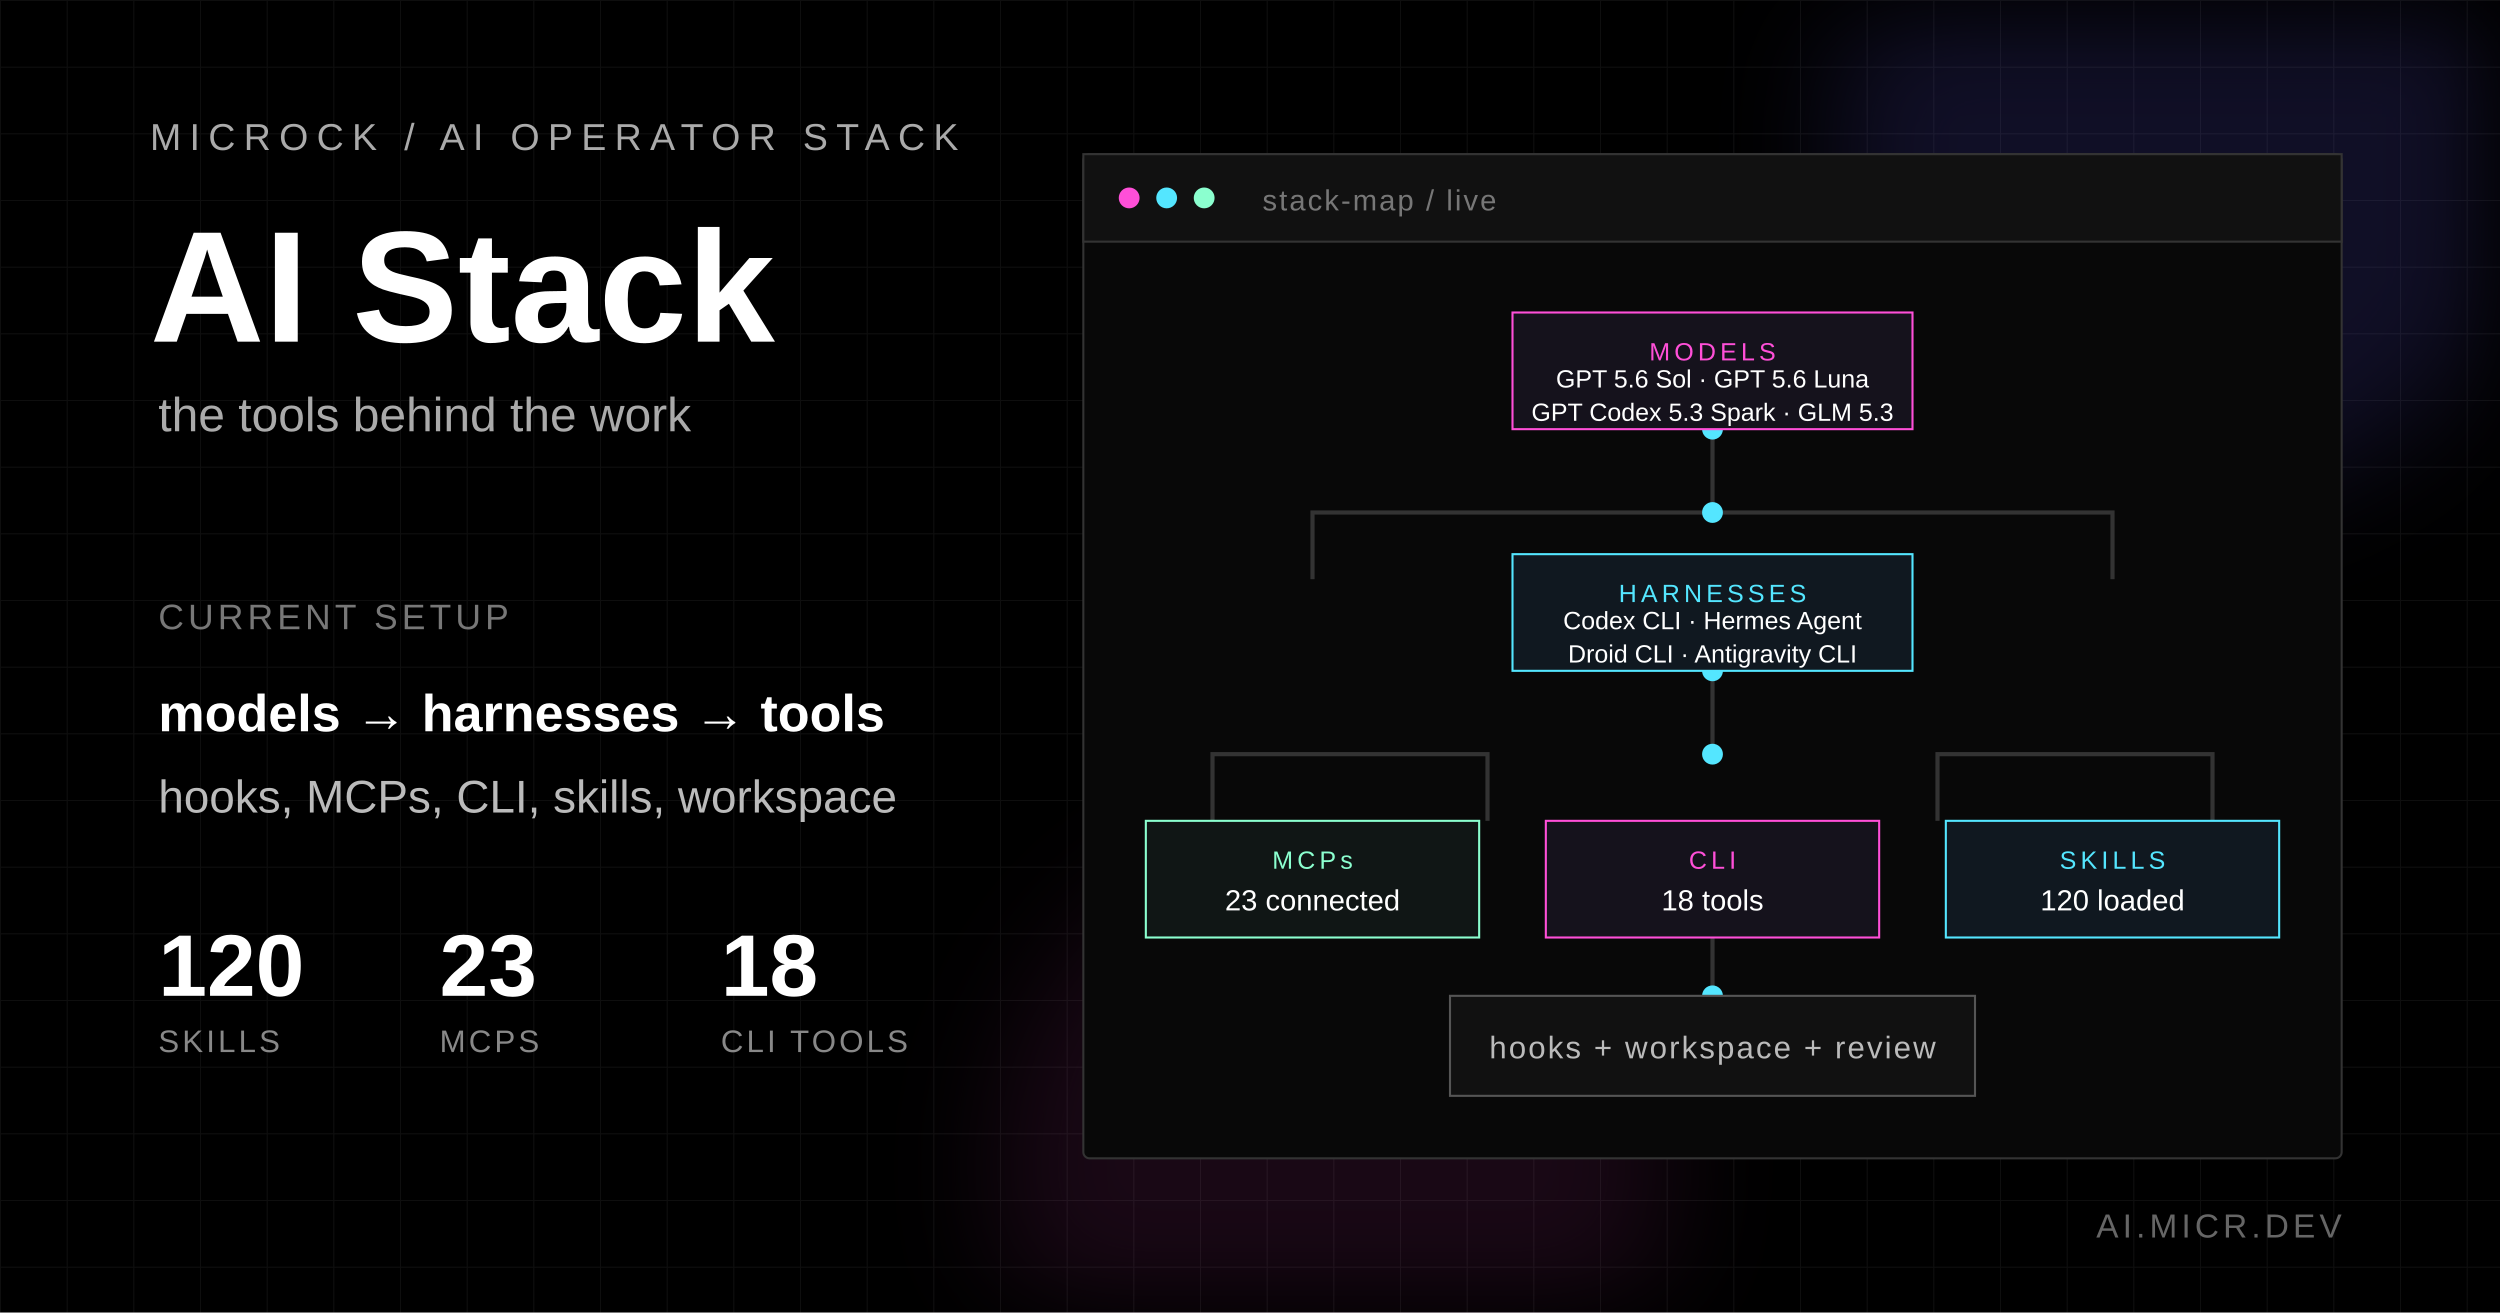
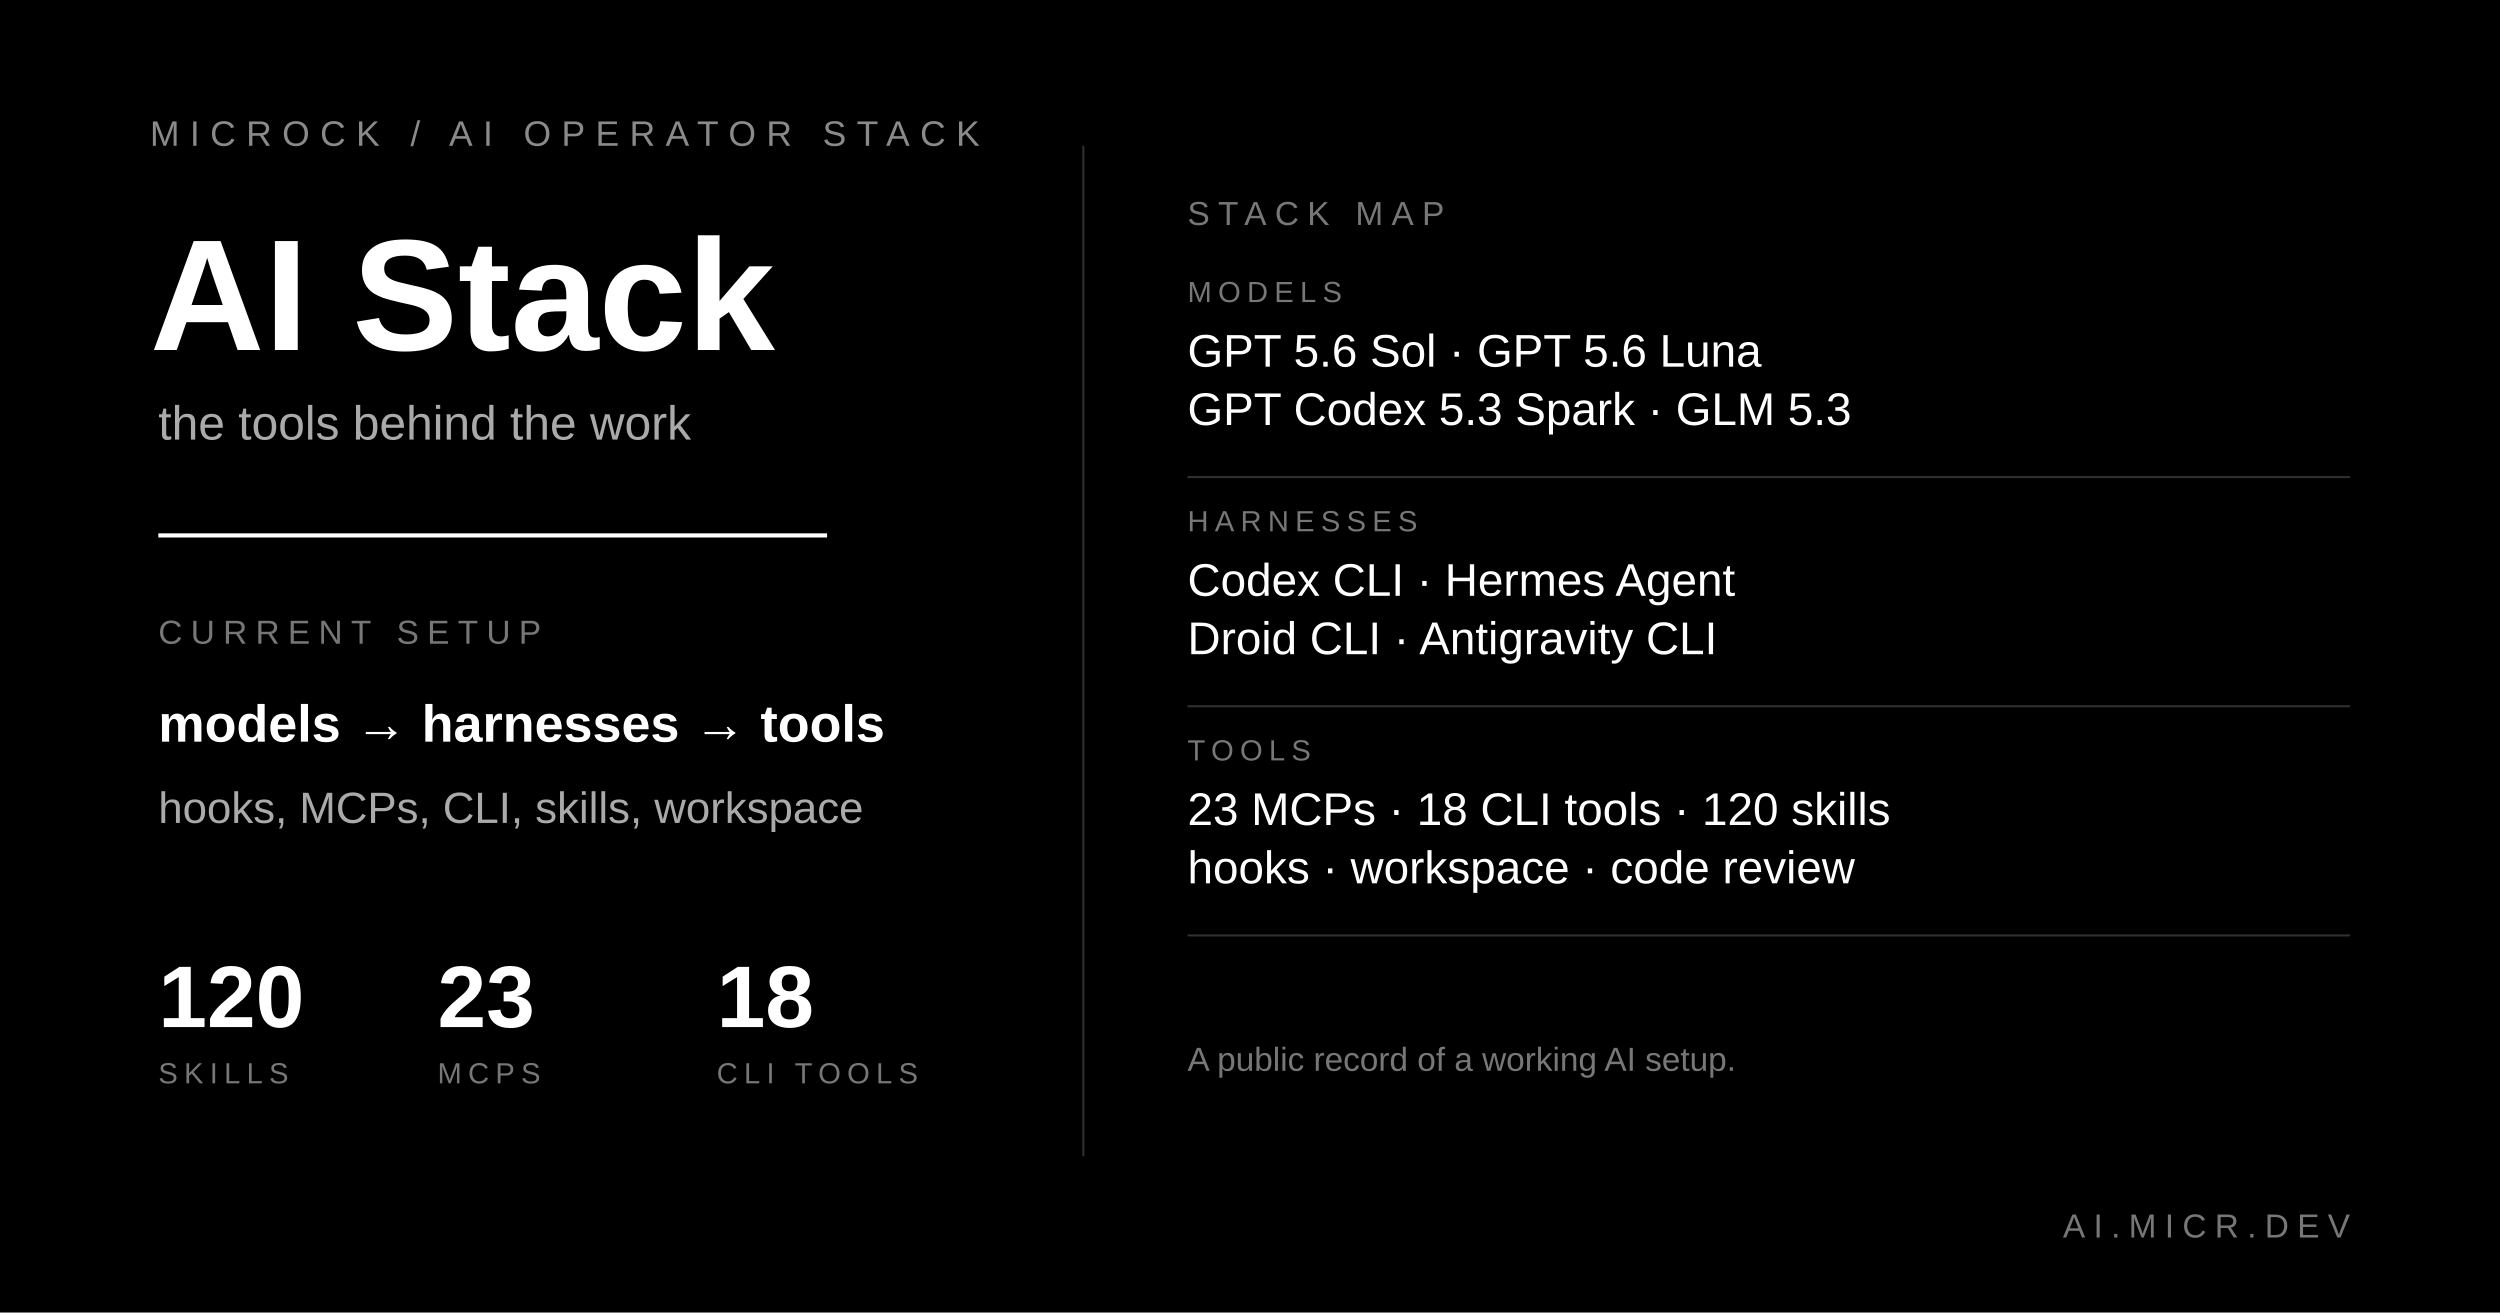
<svg xmlns="http://www.w3.org/2000/svg" width="1200" height="630" viewBox="0 0 1200 630">
-   <defs>
-     <linearGradient id="accent" x1="0" x2="1" y1="0" y2="1">
-       <stop offset="0" stop-color="#ff4fd8" />
-       <stop offset="1" stop-color="#6c63ff" />
-     </linearGradient>
-     <linearGradient id="cyan" x1="0" x2="1">
-       <stop offset="0" stop-color="#54e6ff" />
-       <stop offset="1" stop-color="#8bffcf" />
-     </linearGradient>
-     <pattern id="grid" width="32" height="32" patternUnits="userSpaceOnUse">
-       <path d="M32 0H0V32" fill="none" stroke="#fff" stroke-opacity=".055" />
-     </pattern>
-     <filter id="soft" x="-20%" y="-20%" width="140%" height="140%">
-       <feGaussianBlur stdDeviation="28" />
-     </filter>
-   </defs>
  <rect width="1200" height="630" fill="#000" />
-   <rect width="1200" height="630" fill="url(#grid)" />
-   <circle cx="1050" cy="70" r="170" fill="#6c63ff" opacity=".15" filter="url(#soft)" />
-   <circle cx="640" cy="560" r="160" fill="#ff4fd8" opacity=".1" filter="url(#soft)" />
  <g font-family="Arial, Helvetica, sans-serif" fill="#fff">
-     <text x="72" y="72" font-size="18" letter-spacing="4" fill="#aaa">MICROCK / AI OPERATOR STACK</text>
-     <text x="72" y="164" font-size="76" font-weight="700">AI Stack</text>
-     <text x="76" y="207" font-size="23" fill="#aaa">the tools behind the work</text>
-     <line x1="76" y1="255" x2="388" y2="255" stroke="url(#accent)" stroke-width="4" />
-     <text x="76" y="302" font-size="17" letter-spacing="2" fill="#777">CURRENT SETUP</text>
-     <text x="76" y="351" font-size="25" font-weight="700">models → harnesses → tools</text>
-     <text x="76" y="390" font-size="22" fill="#bbb">hooks, MCPs, CLI, skills, workspace</text>
-     <g transform="translate(76 478)">
-       <text x="0" y="0" font-size="42" font-weight="700">120</text>
-       <text x="0" y="27" font-size="15" letter-spacing="1.5" fill="#888">SKILLS</text>
-       <text x="135" y="0" font-size="42" font-weight="700">23</text>
-       <text x="135" y="27" font-size="15" letter-spacing="1.5" fill="#888">MCPS</text>
-       <text x="270" y="0" font-size="42" font-weight="700">18</text>
-       <text x="270" y="27" font-size="15" letter-spacing="1.5" fill="#888">CLI TOOLS</text>
+     <text x="72" y="70" font-size="17" letter-spacing="5" fill="#8a8a8a">MICROCK / AI OPERATOR STACK</text>
+     <text x="72" y="168" font-size="76" font-weight="700">AI Stack</text>
+     <text x="76" y="211" font-size="23" fill="#aaa">the tools behind the work</text>
+     <line x1="76" y1="257" x2="397" y2="257" stroke="#fff" stroke-width="2" />
+     <text x="76" y="309" font-size="16" letter-spacing="4" fill="#777">CURRENT SETUP</text>
+     <text x="76" y="356" font-size="25" font-weight="700">models → harnesses → tools</text>
+     <text x="76" y="395" font-size="21" fill="#aaa">hooks, MCPs, CLI, skills, workspace</text>
+     <text x="76" y="493" font-size="42" font-weight="700">120</text>
+     <text x="76" y="520" font-size="14" letter-spacing="3" fill="#777">SKILLS</text>
+     <text x="210" y="493" font-size="42" font-weight="700">23</text>
+     <text x="210" y="520" font-size="14" letter-spacing="3" fill="#777">MCPS</text>
+     <text x="344" y="493" font-size="42" font-weight="700">18</text>
+     <text x="344" y="520" font-size="14" letter-spacing="3" fill="#777">CLI TOOLS</text>
+   </g>
+   <line x1="520" y1="70" x2="520" y2="555" stroke="#303030" stroke-width="1" />
+   <g font-family="Arial, Helvetica, sans-serif">
+     <text x="570" y="108" font-size="16" letter-spacing="4" fill="#777">STACK MAP</text>
+     <g transform="translate(570 145)">
+       <text x="0" y="0" font-size="14" letter-spacing="3" fill="#777">MODELS</text>
+       <text x="0" y="31" font-size="22" fill="#fff">GPT 5.6 Sol · GPT 5.6 Luna</text>
+       <text x="0" y="59" font-size="22" fill="#fff">GPT Codex 5.3 Spark · GLM 5.3</text>
+       <line x1="0" y1="84" x2="558" y2="84" stroke="#303030" />
    </g>
+     <g transform="translate(570 255)">
+       <text x="0" y="0" font-size="14" letter-spacing="3" fill="#777">HARNESSES</text>
+       <text x="0" y="31" font-size="22" fill="#fff">Codex CLI · Hermes Agent</text>
+       <text x="0" y="59" font-size="22" fill="#fff">Droid CLI · Antigravity CLI</text>
+       <line x1="0" y1="84" x2="558" y2="84" stroke="#303030" />
+     </g>
+     <g transform="translate(570 365)">
+       <text x="0" y="0" font-size="14" letter-spacing="3" fill="#777">TOOLS</text>
+       <text x="0" y="31" font-size="22" fill="#fff">23 MCPs · 18 CLI tools · 120 skills</text>
+       <text x="0" y="59" font-size="22" fill="#fff">hooks · workspace · code review</text>
+       <line x1="0" y1="84" x2="558" y2="84" stroke="#303030" />
+     </g>
+     <text x="570" y="514" font-size="16" fill="#777">A public record of a working AI setup.</text>
+     <text x="1128" y="594" text-anchor="end" font-size="16" letter-spacing="4" fill="#777">AI.MICR.DEV</text>
  </g>
-   <g transform="translate(520 74)" font-family="Arial, Helvetica, sans-serif">
-     <rect x="0" y="0" width="604" height="482" rx="3" fill="#080808" stroke="#333" />
-     <rect x="0" y="0" width="604" height="42" fill="#111" stroke="#333" />
-     <circle cx="22" cy="21" r="5" fill="#ff4fd8" />
-     <circle cx="40" cy="21" r="5" fill="#54e6ff" />
-     <circle cx="58" cy="21" r="5" fill="#8bffcf" />
-     <text x="86" y="27" font-size="14" letter-spacing="1" fill="#777">stack-map / live</text>
-     <g stroke="#333" stroke-width="2" fill="none">
-       <path d="M302 132V172M302 248V288M302 364V404" />
-       <path d="M302 172H110V204M302 172H494V204" />
-       <path d="M110 288H62V320M110 288H194V320M494 288H410V320M494 288H542V320" />
-     </g>
-     <g fill="#54e6ff">
-       <circle cx="302" cy="132" r="5" />
-       <circle cx="302" cy="172" r="5" />
-       <circle cx="302" cy="248" r="5" />
-       <circle cx="302" cy="288" r="5" />
-       <circle cx="302" cy="364" r="5" />
-       <circle cx="302" cy="404" r="5" />
-     </g>
-     <g>
-       <rect x="206" y="76" width="192" height="56" fill="#15121c" stroke="#ff4fd8" />
-       <text x="302" y="99" text-anchor="middle" font-size="12" letter-spacing="2" fill="#ff4fd8">MODELS</text>
-       <text x="302" y="112" text-anchor="middle" font-size="12" fill="#fff">GPT 5.6 Sol · GPT 5.6 Luna</text>
-       <text x="302" y="128" text-anchor="middle" font-size="12" fill="#fff">GPT Codex 5.3 Spark · GLM 5.3</text>
-       <rect x="206" y="192" width="192" height="56" fill="#101820" stroke="#54e6ff" />
-       <text x="302" y="215" text-anchor="middle" font-size="12" letter-spacing="2" fill="#54e6ff">HARNESSES</text>
-       <text x="302" y="228" text-anchor="middle" font-size="12" fill="#fff">Codex CLI · Hermes Agent</text>
-       <text x="302" y="244" text-anchor="middle" font-size="12" fill="#fff">Droid CLI · Antigravity CLI</text>
-       <rect x="30" y="320" width="160" height="56" fill="#101615" stroke="#8bffcf" />
-       <text x="110" y="343" text-anchor="middle" font-size="12" letter-spacing="2" fill="#8bffcf">MCPs</text>
-       <text x="110" y="363" text-anchor="middle" font-size="14" fill="#fff">23 connected</text>
-       <rect x="222" y="320" width="160" height="56" fill="#15121c" stroke="#ff4fd8" />
-       <text x="302" y="343" text-anchor="middle" font-size="12" letter-spacing="2" fill="#ff4fd8">CLI</text>
-       <text x="302" y="363" text-anchor="middle" font-size="14" fill="#fff">18 tools</text>
-       <rect x="414" y="320" width="160" height="56" fill="#101820" stroke="#54e6ff" />
-       <text x="494" y="343" text-anchor="middle" font-size="12" letter-spacing="2" fill="#54e6ff">SKILLS</text>
-       <text x="494" y="363" text-anchor="middle" font-size="14" fill="#fff">120 loaded</text>
-     </g>
-     <rect x="176" y="404" width="252" height="48" fill="#111" stroke="#555" />
-     <text x="302" y="434" text-anchor="middle" font-size="15" letter-spacing="1" fill="#bbb">hooks + workspace + review</text>
-   </g>
-   <text x="1124" y="594" text-anchor="end" font-family="Arial, Helvetica, sans-serif" font-size="16" letter-spacing="2" fill="#666">AI.MICR.DEV</text>
</svg>
